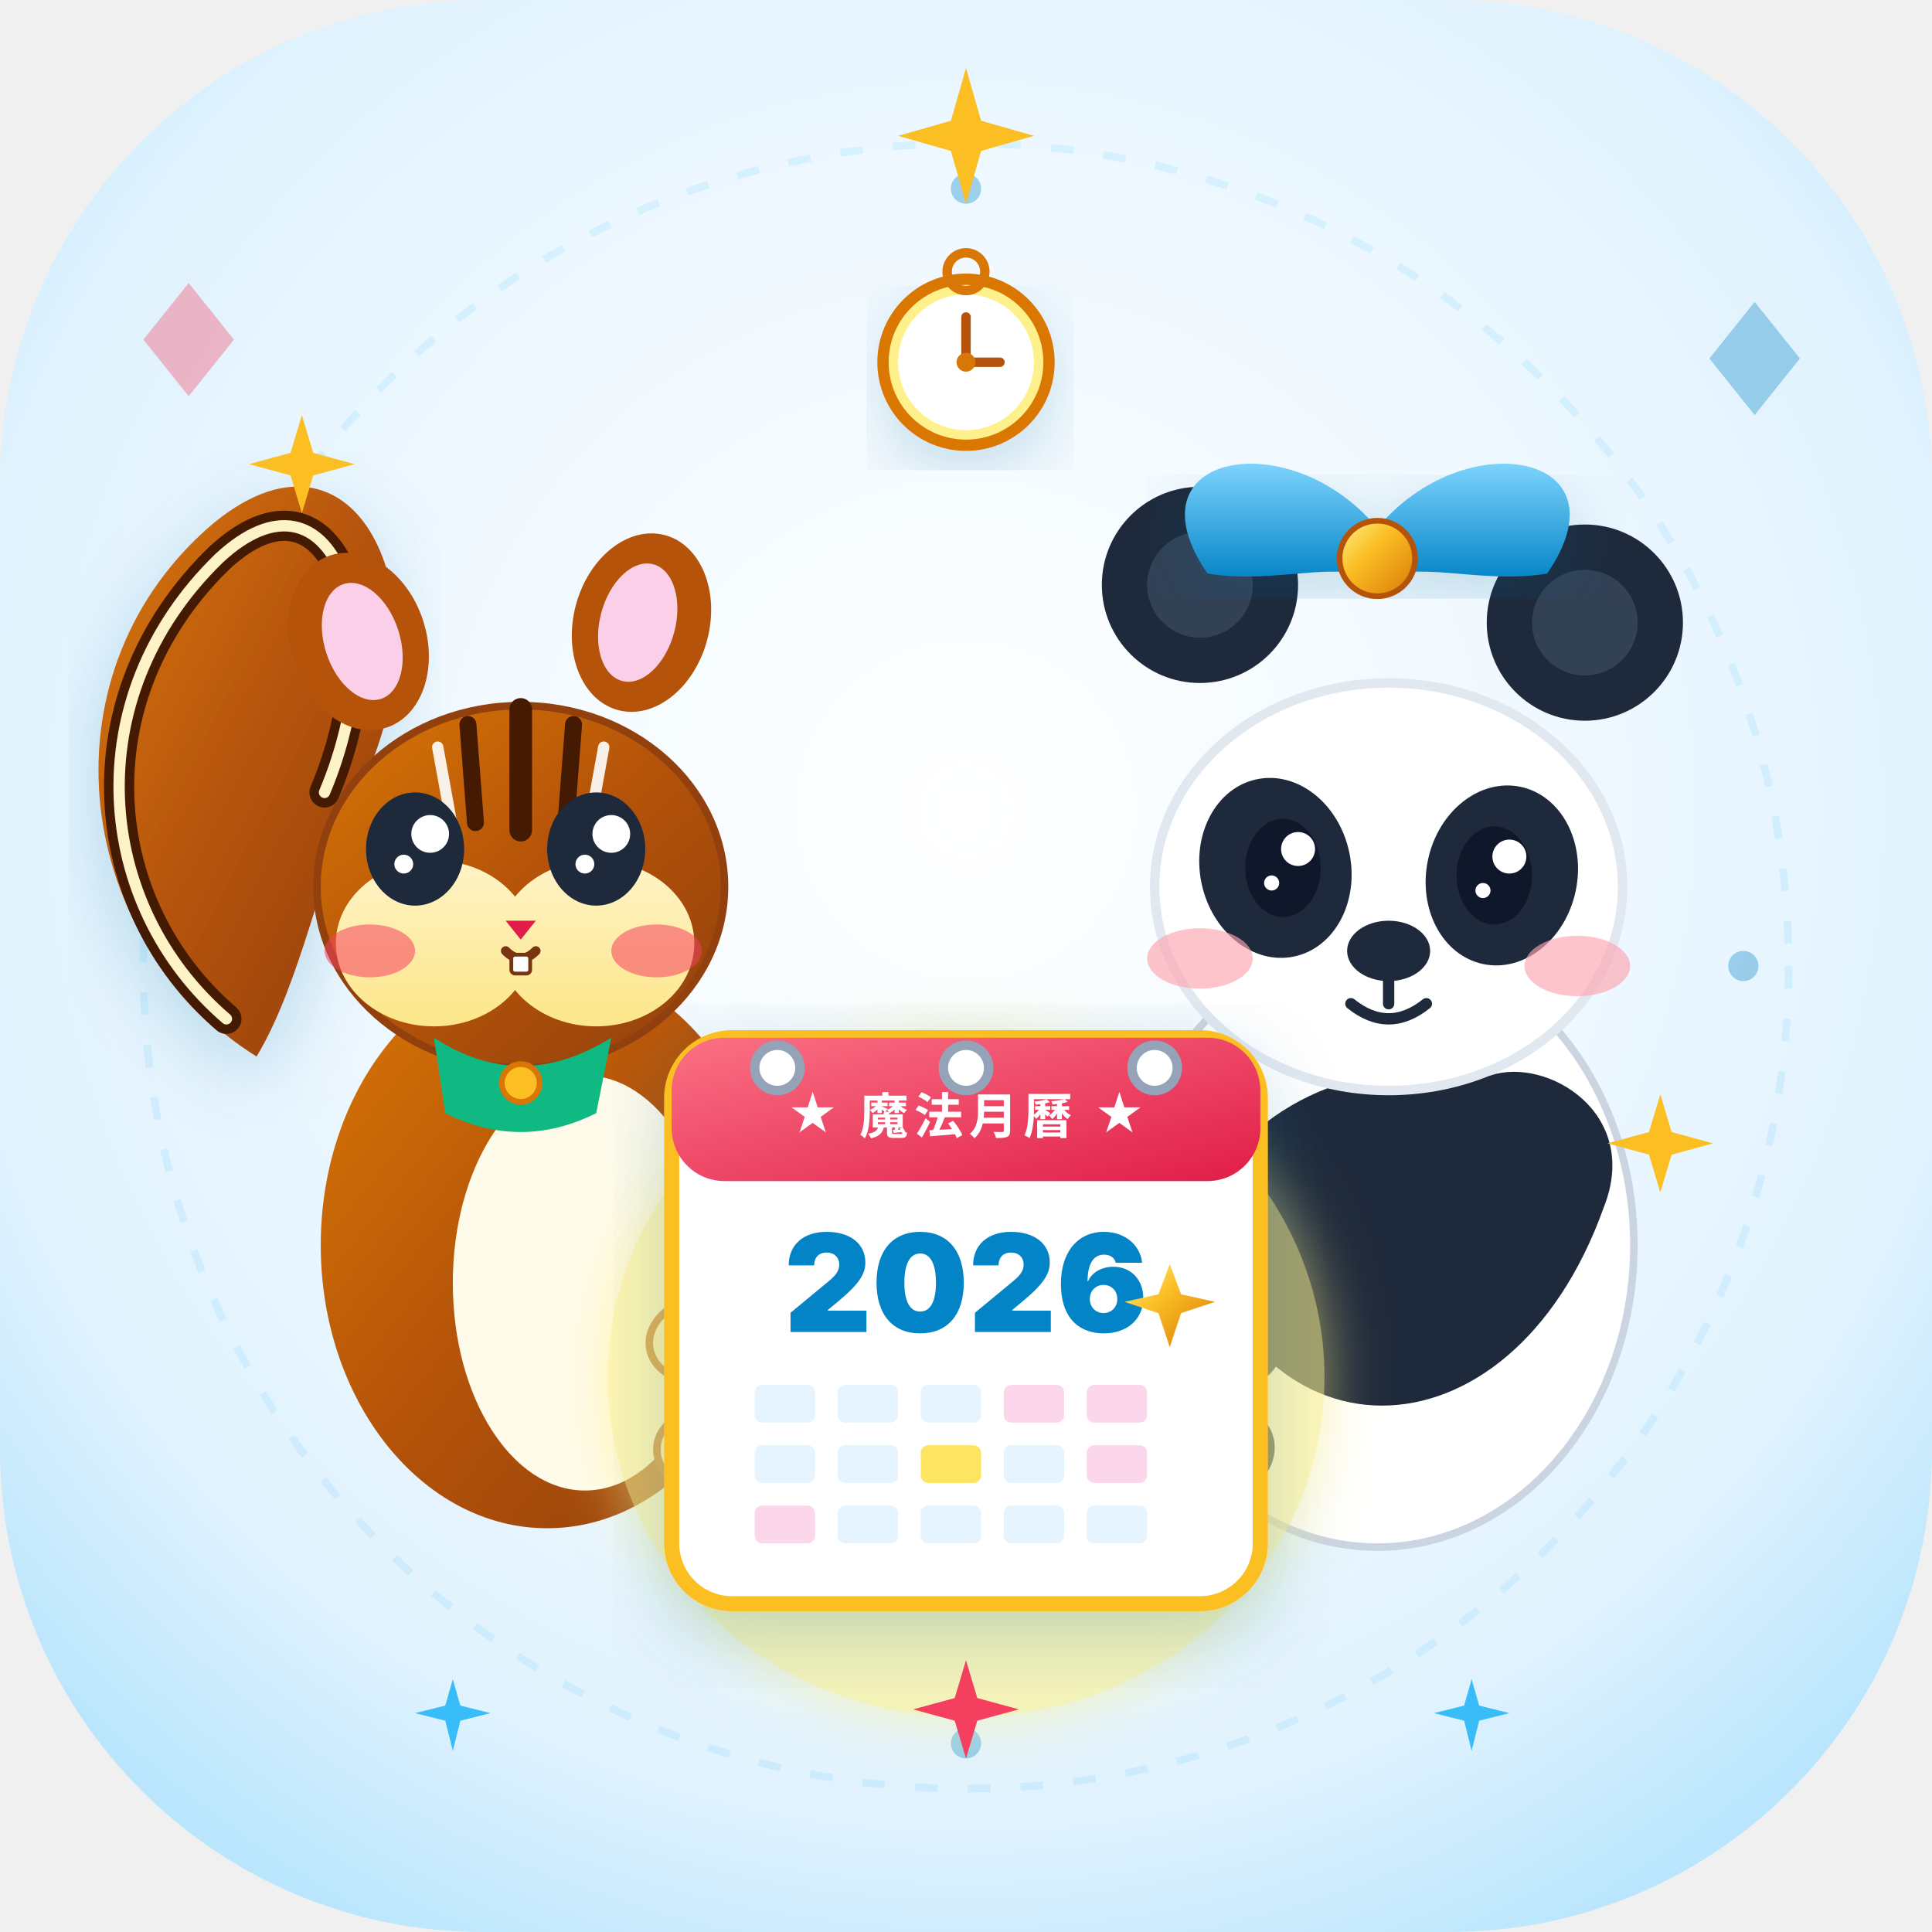
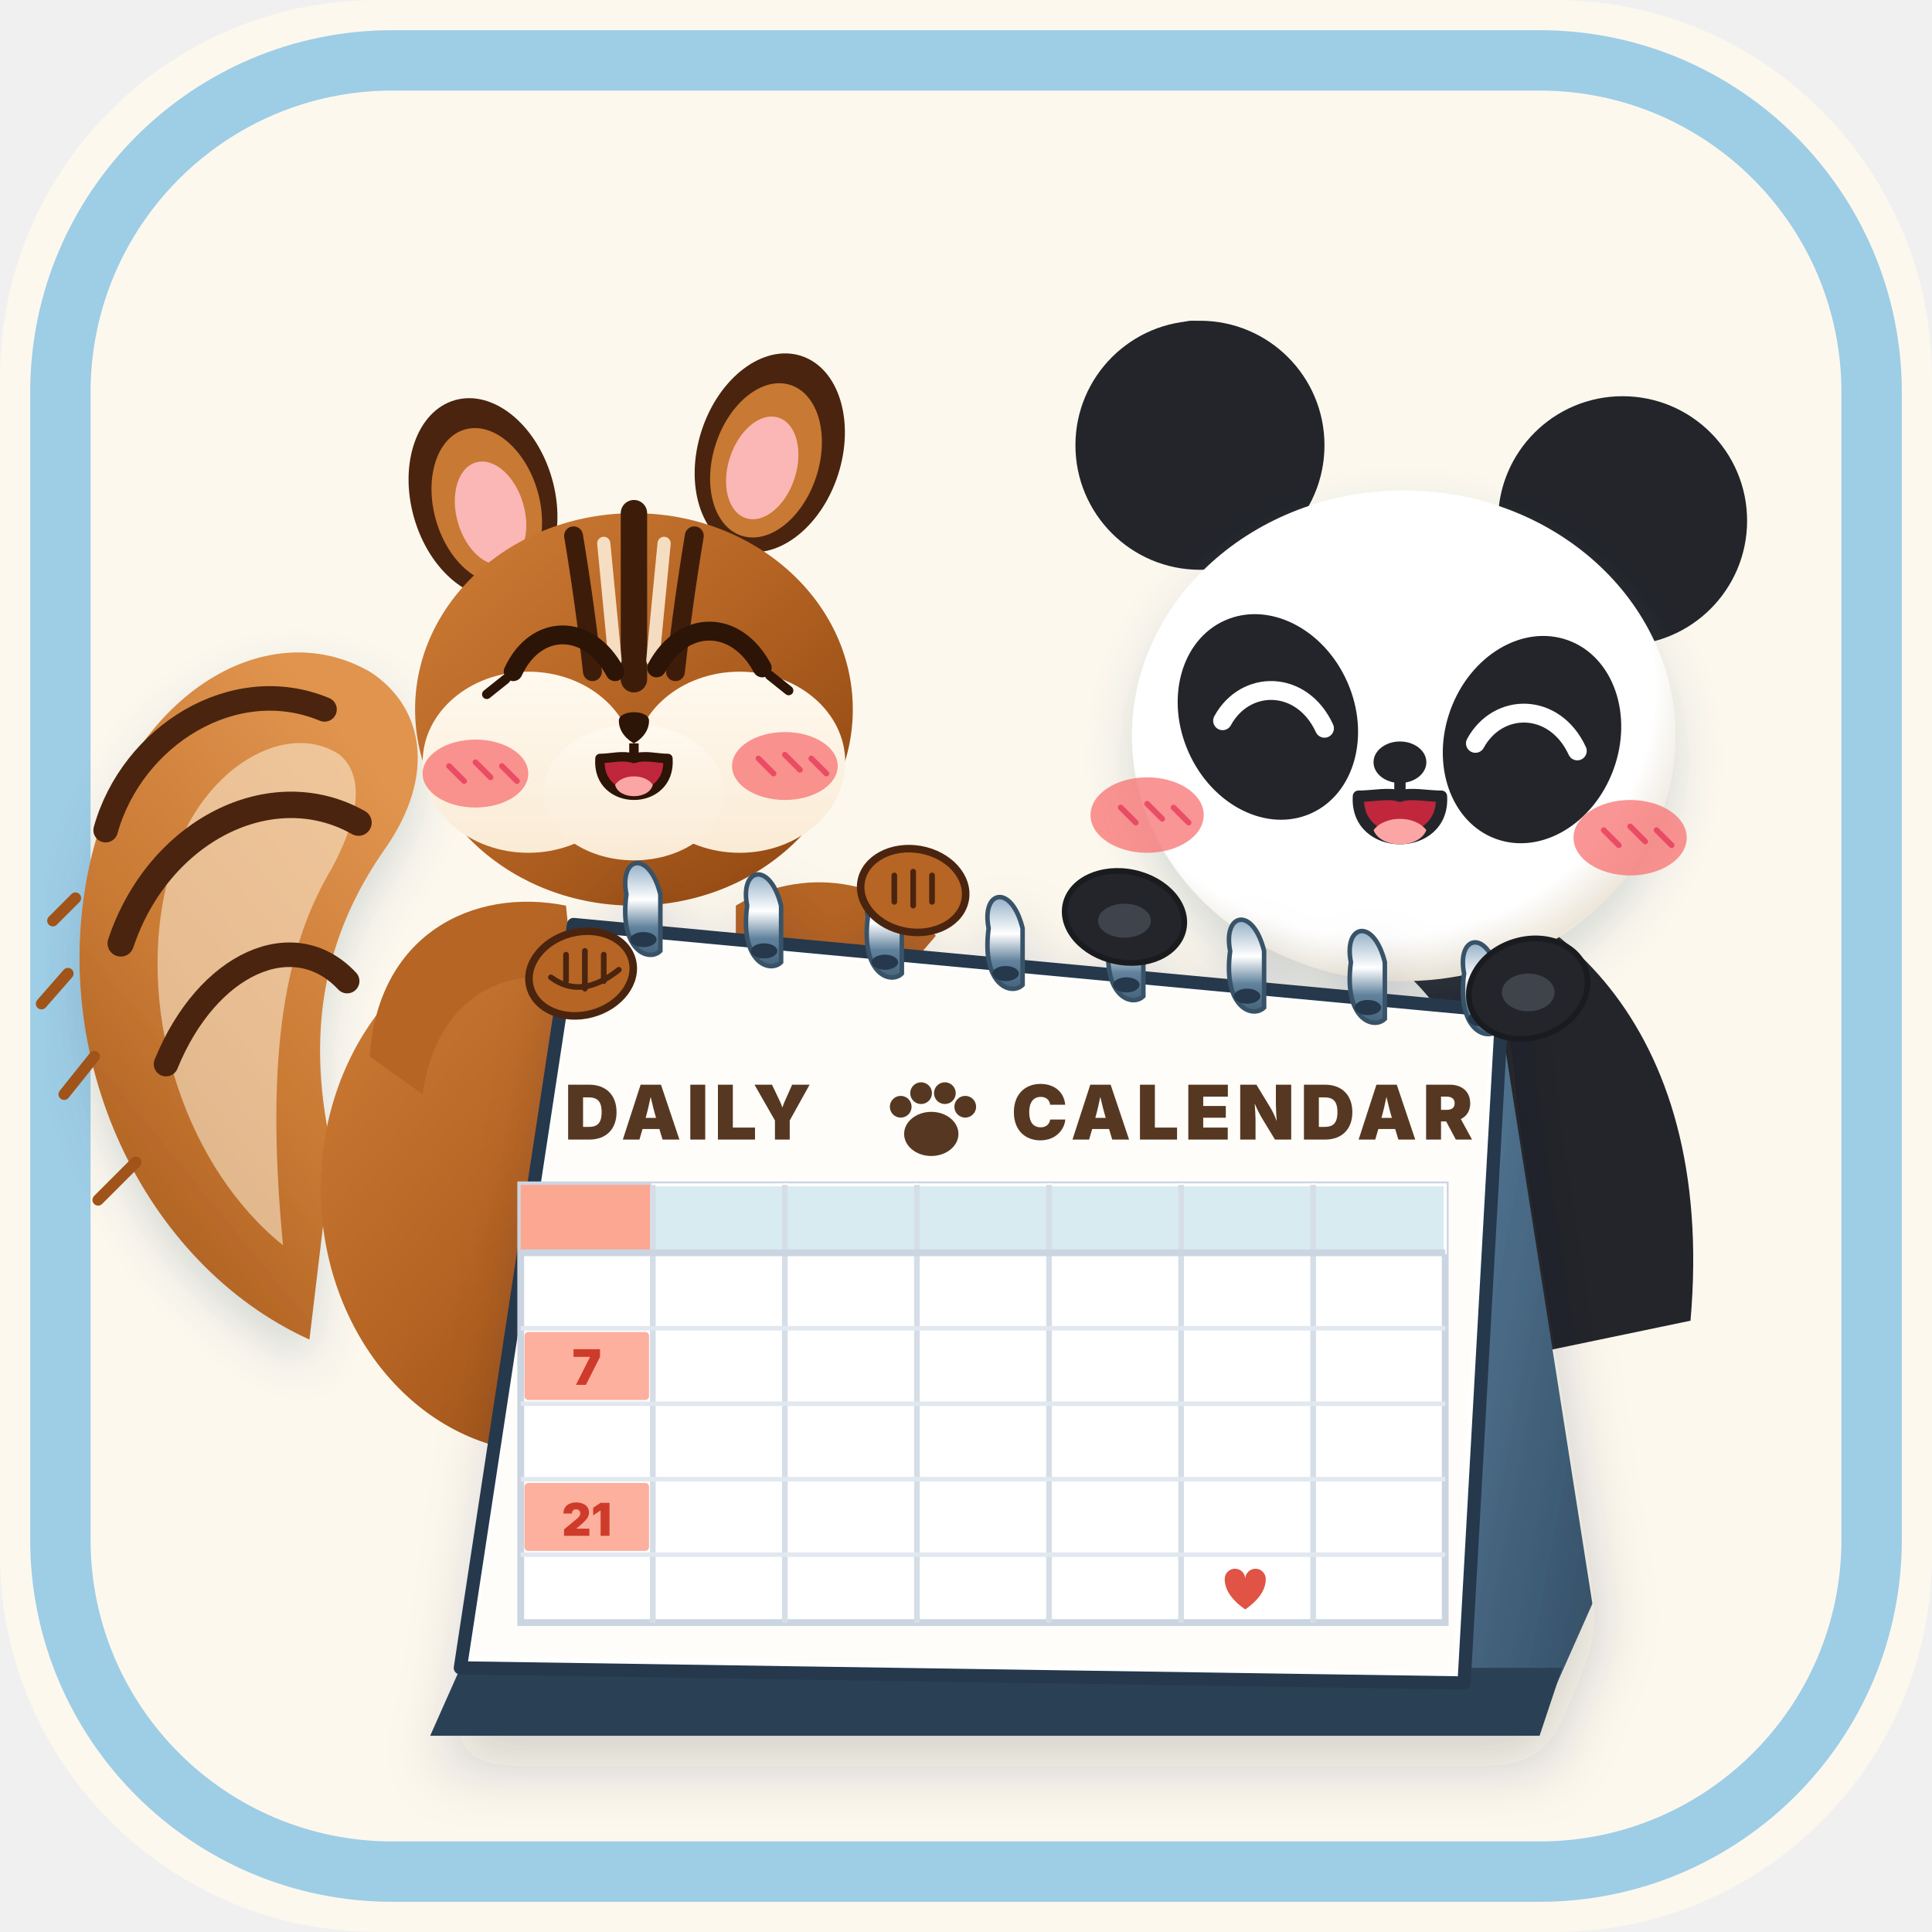
<svg xmlns="http://www.w3.org/2000/svg" viewBox="0 0 512 512" width="100%" height="100%">
  <defs>
-     <radialGradient id="bgGrad" cx="50%" cy="42%" r="65%">
+     <filter id="softShadow" x="-10%" y="-10%" width="125%" height="125%">
+       <feDropShadow dx="0" dy="6" stdDeviation="6" flood-color="#4a6b82" flood-opacity="0.22" />
+     </filter>
+     <filter id="standShadow" x="-20%" y="-10%" width="140%" height="130%">
+       <feDropShadow dx="2" dy="8" stdDeviation="8" flood-color="#1e293b" flood-opacity="0.18" />
+     </filter>
+     <linearGradient id="furChipmunk" x1="0%" y1="0%" x2="100%" y2="100%">
+       <stop offset="0%" stop-color="#cf7f38" />
+       <stop offset="45%" stop-color="#b66524" />
+       <stop offset="100%" stop-color="#8c440f" />
+     </linearGradient>
+     <linearGradient id="tailFur" x1="0%" y1="100%" x2="60%" y2="0%">
+       <stop offset="0%" stop-color="#a05419" />
+       <stop offset="50%" stop-color="#c87933" />
+       <stop offset="100%" stop-color="#e0944e" />
+     </linearGradient>
+     <linearGradient id="creamCheek" x1="0%" y1="0%" x2="0%" y2="100%">
+       <stop offset="0%" stop-color="#fff9ef" />
+       <stop offset="100%" stop-color="#faebd5" />
+     </linearGradient>
+     <radialGradient id="pandaHeadGrad" cx="45%" cy="40%" r="60%">
      <stop offset="0%" stop-color="#ffffff" />
-       <stop offset="45%" stop-color="#f0f9ff" />
-       <stop offset="80%" stop-color="#e0f2fe" />
-       <stop offset="100%" stop-color="#bae6fd" />
+       <stop offset="85%" stop-color="#ffffff" />
+       <stop offset="100%" stop-color="#ede7db" />
    </radialGradient>
-     <linearGradient id="goldGrad" x1="0%" y1="0%" x2="100%" y2="100%">
-       <stop offset="0%" stop-color="#fef08a" />
-       <stop offset="40%" stop-color="#fbbf24" />
-       <stop offset="100%" stop-color="#d97706" />
+     <linearGradient id="standGrad" x1="0%" y1="0%" x2="100%" y2="100%">
+       <stop offset="0%" stop-color="#557997" />
+       <stop offset="100%" stop-color="#344f66" />
    </linearGradient>
-     <linearGradient id="aliceBlue" x1="0%" y1="0%" x2="0%" y2="100%">
-       <stop offset="0%" stop-color="#7dd3fc" />
-       <stop offset="100%" stop-color="#0284c7" />
+     <linearGradient id="ringGrad" x1="0%" y1="0%" x2="0%" y2="100%">
+       <stop offset="0%" stop-color="#94b0c7" />
+       <stop offset="40%" stop-color="#ffffff" />
+       <stop offset="70%" stop-color="#60829d" />
+       <stop offset="100%" stop-color="#46637b" />
    </linearGradient>
-     <linearGradient id="roseHeader" x1="0%" y1="0%" x2="100%" y2="100%">
-       <stop offset="0%" stop-color="#fb7185" />
-       <stop offset="100%" stop-color="#e11d48" />
-     </linearGradient>
-     <linearGradient id="chipmunkBody" x1="0%" y1="0%" x2="100%" y2="100%">
-       <stop offset="0%" stop-color="#d97706" />
-       <stop offset="50%" stop-color="#b45309" />
-       <stop offset="100%" stop-color="#92400e" />
-     </linearGradient>
-     <linearGradient id="chipmunkCheek" x1="0%" y1="0%" x2="0%" y2="100%">
-       <stop offset="0%" stop-color="#fef3c7" />
-       <stop offset="100%" stop-color="#fde68a" />
-     </linearGradient>
-     <filter id="cardShadow" x="-10%" y="-10%" width="125%" height="125%">
-       <feDropShadow dx="0" dy="6" stdDeviation="10" flood-color="#0369a1" flood-opacity="0.22" />
-     </filter>
-     <filter id="calGlow" x="-20%" y="-20%" width="140%" height="140%">
-       <feGaussianBlur stdDeviation="8" result="blur" />
-       <feComposite in="SourceGraphic" in2="blur" operator="over" />
-     </filter>
  </defs>
-   <rect width="512" height="512" rx="128" fill="url(#bgGrad)" />
-   <g opacity="0.35">
-     <path d="M 50 75 L 62 90 L 50 105 L 38 90 Z" fill="#f43f5e" />
-     <path d="M 465 80 L 477 95 L 465 110 L 453 95 Z" fill="#0284c7" />
-     <circle cx="256" cy="256" r="218" fill="none" stroke="#7dd3fc" stroke-width="2" stroke-dasharray="6 8" opacity="0.6" />
-     <circle cx="256" cy="50" r="4" fill="#0284c7" />
-     <circle cx="256" cy="462" r="4" fill="#0284c7" />
-     <circle cx="50" cy="256" r="4" fill="#0284c7" />
-     <circle cx="462" cy="256" r="4" fill="#0284c7" />
+   <rect width="512" height="512" rx="100" fill="#fcf8ee" />
+   <rect x="16" y="16" width="480" height="480" rx="88" fill="#fcf8ee" stroke="#9ecde6" stroke-width="16" />
+   <g id="chipmunk-tail">
+     <path d="M 82 355 C 38 335, 12 280, 24 228 C 34 185, 70 162, 98 178 C 112 187, 116 205, 102 225 C 88 245, 80 270, 88 305 Z" fill="url(#tailFur)" filter="url(#softShadow)" />
+     <path d="M 75 330 C 50 310, 36 270, 44 235 C 50 205, 75 190, 90 200 C 96 205, 96 215, 88 230 C 76 250, 70 278, 75 330 Z" fill="#fae8ce" opacity="0.6" />
+     <path d="M 28 220 C 35 195, 62 178, 86 188" fill="none" stroke="#4a240e" stroke-width="6.5" stroke-linecap="round" />
+     <path d="M 32 250 C 42 220, 72 205, 95 218" fill="none" stroke="#4a240e" stroke-width="7" stroke-linecap="round" />
+     <path d="M 44 282 C 55 255, 78 245, 92 260" fill="none" stroke="#4a240e" stroke-width="6.5" stroke-linecap="round" />
+     <path d="M 20 238 L 14 244 M 18 258 L 11 266 M 25 280 L 17 290 M 36 308 L 26 318" stroke="#a05419" stroke-width="3" stroke-linecap="round" />
  </g>
-   <g id="chipmunk-character">
-     <path d="M 68 280 C 20 250, 10 180, 55 140 C 95 105, 120 160, 95 210 C 85 230, 80 260, 68 280 Z" fill="url(#chipmunkBody)" filter="url(#cardShadow)" />
-     <path d="M 60 270 C 25 240, 20 185, 58 148 C 88 120, 105 165, 86 210" fill="none" stroke="#451a03" stroke-width="8" stroke-linecap="round" />
-     <path d="M 60 270 C 25 240, 20 185, 58 148 C 88 120, 105 165, 86 210" fill="none" stroke="#fef3c7" stroke-width="3" stroke-linecap="round" />
-     <ellipse cx="145" cy="330" rx="60" ry="75" fill="url(#chipmunkBody)" />
-     <ellipse cx="155" cy="340" rx="35" ry="55" fill="#fffbeb" />
-     <ellipse cx="95" cy="170" rx="18" ry="24" fill="#b45309" transform="rotate(-18 95 170)" />
-     <ellipse cx="96" cy="170" rx="10" ry="16" fill="#fbcfe8" transform="rotate(-18 96 170)" />
-     <ellipse cx="170" cy="165" rx="18" ry="24" fill="#b45309" transform="rotate(15 170 165)" />
-     <ellipse cx="169" cy="165" rx="10" ry="16" fill="#fbcfe8" transform="rotate(15 169 165)" />
-     <ellipse cx="138" cy="235" rx="54" ry="48" fill="url(#chipmunkBody)" stroke="#92400e" stroke-width="2" />
-     <path d="M 138 188 L 138 220" stroke="#451a03" stroke-width="6" stroke-linecap="round" />
-     <path d="M 124 192 L 126 218" stroke="#451a03" stroke-width="4.5" stroke-linecap="round" />
-     <path d="M 152 192 L 150 218" stroke="#451a03" stroke-width="4.5" stroke-linecap="round" />
-     <path d="M 116 198 L 120 220" stroke="#ffffff" stroke-width="3" stroke-linecap="round" opacity="0.9" />
-     <path d="M 160 198 L 156 220" stroke="#ffffff" stroke-width="3" stroke-linecap="round" opacity="0.9" />
-     <ellipse cx="115" cy="250" rx="26" ry="22" fill="url(#chipmunkCheek)" />
-     <ellipse cx="158" cy="250" rx="26" ry="22" fill="url(#chipmunkCheek)" />
-     <ellipse cx="110" cy="225" rx="13" ry="15" fill="#1e293b" />
-     <circle cx="114" cy="221" r="5" fill="#ffffff" />
-     <circle cx="107" cy="229" r="2.5" fill="#ffffff" />
-     <ellipse cx="158" cy="225" rx="13" ry="15" fill="#1e293b" />
-     <circle cx="162" cy="221" r="5" fill="#ffffff" />
-     <circle cx="155" cy="229" r="2.5" fill="#ffffff" />
-     <ellipse cx="98" cy="252" rx="12" ry="7" fill="#f43f5e" opacity="0.55" />
-     <ellipse cx="174" cy="252" rx="12" ry="7" fill="#f43f5e" opacity="0.55" />
-     <polygon points="134,244 142,244 138,249" fill="#e11d48" />
-     <path d="M 134 252 Q 138 256 142 252" fill="none" stroke="#78350f" stroke-width="2.5" stroke-linecap="round" />
-     <rect x="135.5" y="253" width="5" height="5" rx="1" fill="#ffffff" stroke="#78350f" stroke-width="1" />
-     <path d="M 115 275 Q 138 290 162 275 L 158 295 Q 138 305 118 295 Z" fill="#10b981" />
-     <circle cx="138" cy="287" r="5" fill="#fbbf24" stroke="#d97706" stroke-width="1.5" />
-     <ellipse cx="186" cy="355" rx="14" ry="11" fill="#fef3c7" stroke="#b45309" stroke-width="2" transform="rotate(-10 186 355)" />
-     <ellipse cx="188" cy="385" rx="14" ry="11" fill="#fef3c7" stroke="#b45309" stroke-width="2" transform="rotate(10 188 385)" />
+   <g id="chipmunk-body">
+     <ellipse cx="145" cy="315" rx="60" ry="70" fill="url(#furChipmunk)" />
+     <path d="M 98 280 C 100 248, 125 235, 150 240 L 152 260 C 130 255, 115 268, 112 290 Z" fill="#b66524" />
+     <path d="M 195 240 C 215 228, 238 235, 248 248 L 236 262 C 226 252, 210 250, 195 258 Z" fill="#b66524" />
+   </g>
+   <g id="chipmunk-head">
+     <ellipse cx="128" cy="132" rx="19" ry="27" fill="#4a240e" transform="rotate(-16 128 132)" />
+     <ellipse cx="129" cy="134" rx="14" ry="21" fill="#c87933" transform="rotate(-16 129 134)" />
+     <ellipse cx="130" cy="136" rx="9" ry="14" fill="#fbb6b6" transform="rotate(-16 130 136)" />
+     <ellipse cx="204" cy="120" rx="19" ry="27" fill="#4a240e" transform="rotate(18 204 120)" />
+     <ellipse cx="203" cy="122" rx="14" ry="21" fill="#c87933" transform="rotate(18 203 122)" />
+     <ellipse cx="202" cy="124" rx="9" ry="14" fill="#fbb6b6" transform="rotate(18 202 124)" />
+     <ellipse cx="168" cy="188" rx="58" ry="52" fill="url(#furChipmunk)" />
+     <path d="M 168 136 L 168 180" stroke="#3d1d0a" stroke-width="7" stroke-linecap="round" />
+     <path d="M 152 142 Q 155 160 157 178" stroke="#3d1d0a" stroke-width="5" stroke-linecap="round" />
+     <path d="M 184 142 Q 181 160 179 178" stroke="#3d1d0a" stroke-width="5" stroke-linecap="round" />
+     <path d="M 160 144 L 163 175" stroke="#fff1dd" stroke-width="3.5" stroke-linecap="round" opacity="0.85" />
+     <path d="M 176 144 L 173 175" stroke="#fff1dd" stroke-width="3.5" stroke-linecap="round" opacity="0.85" />
+     <ellipse cx="140" cy="202" rx="28" ry="24" fill="url(#creamCheek)" />
+     <ellipse cx="196" cy="202" rx="28" ry="24" fill="url(#creamCheek)" />
+     <ellipse cx="168" cy="210" rx="24" ry="18" fill="url(#creamCheek)" />
+     <ellipse cx="126" cy="205" rx="14" ry="9" fill="#f87171" opacity="0.75" />
+     <ellipse cx="208" cy="203" rx="14" ry="9" fill="#f87171" opacity="0.75" />
+     <path d="M 119 203 L 123 207 M 126 202 L 130 206 M 133 203 L 137 207" stroke="#e11d48" stroke-width="1.5" stroke-linecap="round" opacity="0.6" />
+     <path d="M 201 201 L 205 205 M 208 200 L 212 204 M 215 201 L 219 205" stroke="#e11d48" stroke-width="1.5" stroke-linecap="round" opacity="0.6" />
+     <path d="M 136 178 C 142 165, 156 165, 163 178" fill="none" stroke="#2c1406" stroke-width="5" stroke-linecap="round" />
+     <path d="M 134 180 L 129 184" stroke="#2c1406" stroke-width="2.5" stroke-linecap="round" />
+     <path d="M 174 177 C 181 164, 195 164, 202 177" fill="none" stroke="#2c1406" stroke-width="5" stroke-linecap="round" />
+     <path d="M 204 179 L 209 183" stroke="#2c1406" stroke-width="2.5" stroke-linecap="round" />
+     <path d="M 164 191 C 164 188, 172 188, 172 191 C 172 195, 168 197, 168 197 C 168 197, 164 195, 164 191 Z" fill="#2c1406" />
+     <path d="M 168 197 L 168 201 M 159 201 C 162 201, 165 200, 168 201 C 171 200, 174 201, 177 201 C 178 214, 158 214, 159 201 Z" fill="#c0263c" stroke="#2c1406" stroke-width="2.5" stroke-linejoin="round" />
+     <path d="M 163 208 C 165 205, 171 205, 173 208 C 172 212, 164 212, 163 208 Z" fill="#fca5a5" />
  </g>
  <g id="panda-character">
-     <ellipse cx="365" cy="330" rx="68" ry="80" fill="#ffffff" stroke="#cbd5e1" stroke-width="2" />
-     <path d="M 315 320 C 330 390, 400 390, 425 320 C 435 295, 410 280, 395 285 C 360 280, 335 290, 315 320 Z" fill="#1e293b" />
-     <circle cx="318" cy="155" r="26" fill="#1e293b" />
-     <circle cx="318" cy="155" r="14" fill="#334155" />
-     <circle cx="420" cy="165" r="26" fill="#1e293b" />
-     <circle cx="420" cy="165" r="14" fill="#334155" />
-     <path d="M 365 140 C 342 112, 298 120, 320 152 C 338 155, 355 148, 365 154 C 375 148, 392 155, 410 152 C 432 120, 388 112, 365 140 Z" fill="url(#aliceBlue)" filter="url(#cardShadow)" />
-     <circle cx="365" cy="148" r="10" fill="url(#goldGrad)" stroke="#b45309" stroke-width="1.5" />
-     <ellipse cx="368" cy="235" rx="62" ry="54" fill="#ffffff" stroke="#e2e8f0" stroke-width="2.5" />
-     <ellipse cx="338" cy="230" rx="20" ry="24" fill="#1e293b" transform="rotate(-12 338 230)" />
-     <ellipse cx="398" cy="232" rx="20" ry="24" fill="#1e293b" transform="rotate(12 398 232)" />
-     <ellipse cx="340" cy="230" rx="10" ry="13" fill="#0f172a" />
-     <ellipse cx="396" cy="232" rx="10" ry="13" fill="#0f172a" />
-     <circle cx="344" cy="225" r="4.5" fill="#ffffff" />
-     <circle cx="337" cy="234" r="2" fill="#ffffff" />
-     <circle cx="400" cy="227" r="4.5" fill="#ffffff" />
-     <circle cx="393" cy="236" r="2" fill="#ffffff" />
-     <ellipse cx="318" cy="254" rx="14" ry="8" fill="#fda4af" opacity="0.65" />
-     <ellipse cx="418" cy="256" rx="14" ry="8" fill="#fda4af" opacity="0.65" />
-     <ellipse cx="368" cy="252" rx="11" ry="8" fill="#1e293b" />
-     <path d="M 368 260 L 368 266 M 358 266 Q 368 274 378 266" fill="none" stroke="#1e293b" stroke-width="3" stroke-linecap="round" />
-     <ellipse cx="324" cy="355" rx="16" ry="13" fill="#1e293b" transform="rotate(15 324 355)" />
-     <circle cx="324" cy="355" r="6" fill="#475569" opacity="0.5" />
-     <ellipse cx="322" cy="385" rx="16" ry="13" fill="#1e293b" transform="rotate(-15 322 385)" />
-     <circle cx="322" cy="385" r="6" fill="#475569" opacity="0.5" />
+     <path d="M 370 230 C 410 235, 455 270, 448 350 L 400 360 C 405 300, 385 260, 360 250 Z" fill="#23252a" />
+     <circle cx="318" cy="118" r="33" fill="#23252a" />
+     <circle cx="302" cy="102" r="6" fill="#23252a" />
+     <circle cx="316" cy="92" r="7" fill="#23252a" />
+     <circle cx="334" cy="98" r="6" fill="#23252a" />
+     <circle cx="430" cy="138" r="33" fill="#23252a" />
+     <circle cx="418" cy="116" r="6" fill="#23252a" />
+     <circle cx="436" cy="114" r="7" fill="#23252a" />
+     <circle cx="452" cy="126" r="6" fill="#23252a" />
+     <ellipse cx="372" cy="195" rx="72" ry="65" fill="url(#pandaHeadGrad)" filter="url(#softShadow)" />
+     <ellipse cx="336" cy="190" rx="23" ry="28" fill="#23252a" transform="rotate(-24 336 190)" />
+     <ellipse cx="406" cy="196" rx="23" ry="28" fill="#23252a" transform="rotate(20 406 196)" />
+     <path d="M 324 191 C 330 180, 345 180, 351 193" fill="none" stroke="#ffffff" stroke-width="5" stroke-linecap="round" />
+     <path d="M 391 197 C 397 186, 412 186, 418 199" fill="none" stroke="#ffffff" stroke-width="5" stroke-linecap="round" />
+     <ellipse cx="304" cy="216" rx="15" ry="10" fill="#f87171" opacity="0.75" />
+     <ellipse cx="432" cy="222" rx="15" ry="10" fill="#f87171" opacity="0.75" />
+     <path d="M 297 214 L 301 218 M 304 213 L 308 217 M 311 214 L 315 218" stroke="#e11d48" stroke-width="1.5" stroke-linecap="round" opacity="0.6" />
+     <path d="M 425 220 L 429 224 M 432 219 L 436 223 M 439 220 L 443 224" stroke="#e11d48" stroke-width="1.5" stroke-linecap="round" opacity="0.6" />
+     <ellipse cx="371" cy="202" rx="7" ry="5.5" fill="#23252a" />
+     <path d="M 371 207 L 371 211 M 360 211 C 364 211, 368 210, 371 211 C 374 210, 378 211, 382 211 C 383 226, 359 226, 360 211 Z" fill="#c0263c" stroke="#23252a" stroke-width="3" stroke-linejoin="round" />
+     <path d="M 364 220 C 367 216, 375 216, 378 220 C 376 225, 366 225, 364 220 Z" fill="#fca5a5" />
  </g>
-   <ellipse cx="256" cy="365" rx="95" ry="90" fill="#fef08a" opacity="0.6" filter="url(#calGlow)" />
-   <g id="magic-calendar" transform="translate(178, 275)">
-     <rect x="0" y="0" width="156" height="150" rx="16" fill="#ffffff" stroke="#fbbf24" stroke-width="4" filter="url(#cardShadow)" />
-     <rect x="0" y="0" width="156" height="38" rx="14" fill="url(#roseHeader)" />
-     <circle cx="28" cy="8" r="6" fill="#ffffff" stroke="#94a3b8" stroke-width="2.5" />
-     <circle cx="78" cy="8" r="6" fill="#ffffff" stroke="#94a3b8" stroke-width="2.5" />
-     <circle cx="128" cy="8" r="6" fill="#ffffff" stroke="#94a3b8" stroke-width="2.5" />
-     <text x="78" y="25" font-size="13" font-weight="900" font-family="system-ui, -apple-system, sans-serif" fill="#ffffff" text-anchor="middle" letter-spacing="1.5">
-       ★ 魔法月曆 ★
-     </text>
-     <text x="78" y="78" font-size="36" font-weight="900" font-family="system-ui, -apple-system, sans-serif" fill="#0284c7" text-anchor="middle">
-       2026
-     </text>
-     <g opacity="0.85">
-       <rect x="22" y="92" width="16" height="10" rx="2" fill="#e0f2fe" />
-       <rect x="44" y="92" width="16" height="10" rx="2" fill="#e0f2fe" />
-       <rect x="66" y="92" width="16" height="10" rx="2" fill="#e0f2fe" />
-       <rect x="88" y="92" width="16" height="10" rx="2" fill="#fbcfe8" />
-       <rect x="110" y="92" width="16" height="10" rx="2" fill="#fbcfe8" />
-       <rect x="22" y="108" width="16" height="10" rx="2" fill="#e0f2fe" />
-       <rect x="44" y="108" width="16" height="10" rx="2" fill="#e0f2fe" />
-       <rect x="66" y="108" width="16" height="10" rx="2" fill="#fde047" />
-       <rect x="88" y="108" width="16" height="10" rx="2" fill="#e0f2fe" />
-       <rect x="110" y="108" width="16" height="10" rx="2" fill="#fbcfe8" />
-       <rect x="22" y="124" width="16" height="10" rx="2" fill="#fbcfe8" />
-       <rect x="44" y="124" width="16" height="10" rx="2" fill="#e0f2fe" />
-       <rect x="66" y="124" width="16" height="10" rx="2" fill="#e0f2fe" />
-       <rect x="88" y="124" width="16" height="10" rx="2" fill="#e0f2fe" />
-       <rect x="110" y="124" width="16" height="10" rx="2" fill="#e0f2fe" />
+   <g id="desk-calendar" filter="url(#standShadow)">
+     <polygon points="398,272 422,425 410,452 388,446" fill="url(#standGrad)" />
+     <polygon points="122,442 414,442 408,460 114,460" fill="#2a4154" />
+     <path d="M 152 245 L 398 268 L 388 446 L 122 442 Z" fill="#ffffff" stroke="#25394b" stroke-width="3.5" stroke-linejoin="round" />
+     <path d="M 154 248 L 395 270 L 385 443 L 125 439 Z" fill="#fffdfa" />
+     <g transform="translate(0, 0)">
+       <text x="215" y="302" font-size="20" font-weight="900" font-family="system-ui, -apple-system, 'Arial Rounded MT Bold', sans-serif" fill="#573822" letter-spacing="1.5" text-anchor="end">
+         DAILY
+       </text>
+       <g transform="translate(236, 287) scale(0.9)">
+         <ellipse cx="12" cy="15" rx="8" ry="6.5" fill="#573822" />
+         <circle cx="3" cy="7" r="3.2" fill="#573822" />
+         <circle cx="9" cy="3" r="3.2" fill="#573822" />
+         <circle cx="16" cy="3" r="3.2" fill="#573822" />
+         <circle cx="22" cy="7" r="3.2" fill="#573822" />
+       </g>
+       <text x="268" y="302" font-size="20" font-weight="900" font-family="system-ui, -apple-system, 'Arial Rounded MT Bold', sans-serif" fill="#573822" letter-spacing="1.5" text-anchor="start">
+         CALENDAR
+       </text>
    </g>
-     <polygon points="132,60 135,68 144,70 135,73 132,82 129,73 120,70 129,68" fill="url(#goldGrad)" />
+     <g id="calendar-grid" transform="translate(138, 314)">
+       <rect x="0" y="0" width="245" height="116" fill="#ffffff" stroke="#cbd5e1" stroke-width="1.8" />
+       <rect x="0" y="0" width="35" height="18" fill="#fca792" />
+       <rect x="35" y="0" width="35" height="18" fill="#d7ebf1" stroke="#ffffff" stroke-width="0.8" />
+       <rect x="70" y="0" width="35" height="18" fill="#d7ebf1" stroke="#ffffff" stroke-width="0.8" />
+       <rect x="105" y="0" width="35" height="18" fill="#d7ebf1" stroke="#ffffff" stroke-width="0.8" />
+       <rect x="140" y="0" width="35" height="18" fill="#d7ebf1" stroke="#ffffff" stroke-width="0.8" />
+       <rect x="175" y="0" width="35" height="18" fill="#d7ebf1" stroke="#ffffff" stroke-width="0.8" />
+       <rect x="210" y="0" width="35" height="18" fill="#d7ebf1" stroke="#ffffff" stroke-width="0.8" />
+       <line x1="35" y1="0" x2="35" y2="116" stroke="#d5dee6" stroke-width="1.5" />
+       <line x1="70" y1="0" x2="70" y2="116" stroke="#d5dee6" stroke-width="1.5" />
+       <line x1="105" y1="0" x2="105" y2="116" stroke="#d5dee6" stroke-width="1.5" />
+       <line x1="140" y1="0" x2="140" y2="116" stroke="#d5dee6" stroke-width="1.5" />
+       <line x1="175" y1="0" x2="175" y2="116" stroke="#d5dee6" stroke-width="1.5" />
+       <line x1="210" y1="0" x2="210" y2="116" stroke="#d5dee6" stroke-width="1.5" />
+       <line x1="0" y1="18" x2="245" y2="18" stroke="#cbd5e1" stroke-width="1.8" />
+       <line x1="0" y1="38" x2="245" y2="38" stroke="#e2e8f0" stroke-width="1.2" />
+       <line x1="0" y1="58" x2="245" y2="58" stroke="#e2e8f0" stroke-width="1.2" />
+       <line x1="0" y1="78" x2="245" y2="78" stroke="#e2e8f0" stroke-width="1.2" />
+       <line x1="0" y1="98" x2="245" y2="98" stroke="#e2e8f0" stroke-width="1.2" />
+       <rect x="1" y="39" width="33" height="18" fill="#fca792" opacity="0.9" rx="1" />
+       <text x="17.5" y="53" font-size="13" font-weight="900" font-family="system-ui, -apple-system, sans-serif" fill="#cf3b29" text-anchor="middle">
+         7
+       </text>
+       <rect x="1" y="79" width="33" height="18" fill="#fca792" opacity="0.9" rx="1" />
+       <text x="17.5" y="93" font-size="12" font-weight="900" font-family="system-ui, -apple-system, sans-serif" fill="#cf3b29" text-anchor="middle">
+         21
+       </text>
+       <g transform="translate(192, 107) scale(0.85)">
+         <path d="M 0 -3 A 3.2 3.2 0 0 0 -6.4 -3 Q -6.4 2 0 6.5 Q 6.4 2 6.4 -3 A 3.2 3.2 0 0 0 0 -3 Z" fill="#e05345" />
+       </g>
+     </g>
+     <path d="M 166 237 C 164 227, 172 225, 175 237 L 175 252 C 172 255, 164 252, 166 237 Z" fill="url(#ringGrad)" stroke="#395267" stroke-width="1.2" />
+     <ellipse cx="170.5" cy="249" rx="3.5" ry="2" fill="#25394b" />
+     <path d="M 198 240 C 196 230, 204 228, 207 240 L 207 255 C 204 258, 196 255, 198 240 Z" fill="url(#ringGrad)" stroke="#395267" stroke-width="1.2" />
+     <ellipse cx="202.5" cy="252" rx="3.5" ry="2" fill="#25394b" />
+     <path d="M 230 243 C 228 233, 236 231, 239 243 L 239 258 C 236 261, 228 258, 230 243 Z" fill="url(#ringGrad)" stroke="#395267" stroke-width="1.2" />
+     <ellipse cx="234.5" cy="255" rx="3.5" ry="2" fill="#25394b" />
+     <path d="M 262 246 C 260 236, 268 234, 271 246 L 271 261 C 268 264, 260 261, 262 246 Z" fill="url(#ringGrad)" stroke="#395267" stroke-width="1.2" />
+     <ellipse cx="266.5" cy="258" rx="3.5" ry="2" fill="#25394b" />
+     <path d="M 294 249 C 292 239, 300 237, 303 249 L 303 264 C 300 267, 292 264, 294 249 Z" fill="url(#ringGrad)" stroke="#395267" stroke-width="1.2" />
+     <ellipse cx="298.5" cy="261" rx="3.5" ry="2" fill="#25394b" />
+     <path d="M 326 252 C 324 242, 332 240, 335 252 L 335 267 C 332 270, 324 267, 326 252 Z" fill="url(#ringGrad)" stroke="#395267" stroke-width="1.2" />
+     <ellipse cx="330.5" cy="264" rx="3.5" ry="2" fill="#25394b" />
+     <path d="M 358 255 C 356 245, 364 243, 367 255 L 367 270 C 364 273, 356 270, 358 255 Z" fill="url(#ringGrad)" stroke="#395267" stroke-width="1.2" />
+     <ellipse cx="362.5" cy="267" rx="3.5" ry="2" fill="#25394b" />
+     <path d="M 388 258 C 386 248, 394 246, 397 258 L 397 273 C 394 276, 386 273, 388 258 Z" fill="url(#ringGrad)" stroke="#395267" stroke-width="1.2" />
+     <ellipse cx="392.5" cy="270" rx="3.5" ry="2" fill="#25394b" />
  </g>
-   <g transform="translate(232, 70)">
-     <circle cx="24" cy="26" r="22" fill="#fef08a" stroke="#d97706" stroke-width="3" filter="url(#cardShadow)" />
-     <circle cx="24" cy="26" r="18" fill="#ffffff" />
-     <path d="M 24 26 L 24 14 M 24 26 L 33 26" stroke="#b45309" stroke-width="2.5" stroke-linecap="round" />
-     <circle cx="24" cy="2" r="5" fill="none" stroke="#d97706" stroke-width="2.5" />
-     <circle cx="24" cy="26" r="2.5" fill="#d97706" />
+   <g id="chipmunk-left-paw" transform="translate(142, 240)">
+     <ellipse cx="12" cy="18" rx="14" ry="11" fill="#b66524" transform="rotate(-15 12 18)" stroke="#4a240e" stroke-width="2" />
+     <path d="M 4 19 Q 12 25 22 17" fill="none" stroke="#4a240e" stroke-width="1.5" stroke-linecap="round" />
+     <path d="M 8 13 L 8 20 M 13 12 L 13 22 M 18 13 L 18 20" stroke="#4a240e" stroke-width="1.5" stroke-linecap="round" />
  </g>
-   <polygon points="256,18 260,32 274,36 260,40 256,54 252,40 238,36 252,32" fill="#fbbf24" />
-   <polygon points="80,110 83,120 94,123 83,126 80,136 77,126 66,123 77,120" fill="#fbbf24" />
-   <polygon points="440,290 443,300 454,303 443,306 440,316 437,306 426,303 437,300" fill="#fbbf24" />
-   <polygon points="256,440 259,450 270,453 259,456 256,466 253,456 242,453 253,450" fill="#f43f5e" />
-   <polygon points="120,445 122,452 130,454 122,456 120,464 118,456 110,454 118,452" fill="#38bdf8" />
-   <polygon points="390,445 392,452 400,454 392,456 390,464 388,456 380,454 388,452" fill="#38bdf8" />
+   <g id="chipmunk-right-paw" transform="translate(230, 222)">
+     <ellipse cx="12" cy="14" rx="14" ry="11" fill="#b66524" transform="rotate(10 12 14)" stroke="#4a240e" stroke-width="2" />
+     <path d="M 7 10 L 7 17 M 12 9 L 12 18 M 17 10 L 17 17" stroke="#4a240e" stroke-width="1.5" stroke-linecap="round" />
+   </g>
+   <g id="panda-left-paw" transform="translate(284, 228)">
+     <ellipse cx="14" cy="15" rx="16" ry="12" fill="#23252a" transform="rotate(12 14 15)" stroke="#1a1b1e" stroke-width="1.5" />
+     <ellipse cx="14" cy="16" rx="7" ry="4.5" fill="#3f434c" />
+   </g>
+   <g id="panda-right-paw" transform="translate(390, 246)">
+     <ellipse cx="15" cy="16" rx="16" ry="13" fill="#23252a" transform="rotate(-18 15 16)" stroke="#1a1b1e" stroke-width="1.5" />
+     <ellipse cx="15" cy="17" rx="7" ry="5" fill="#3f434c" />
+   </g>
</svg>
